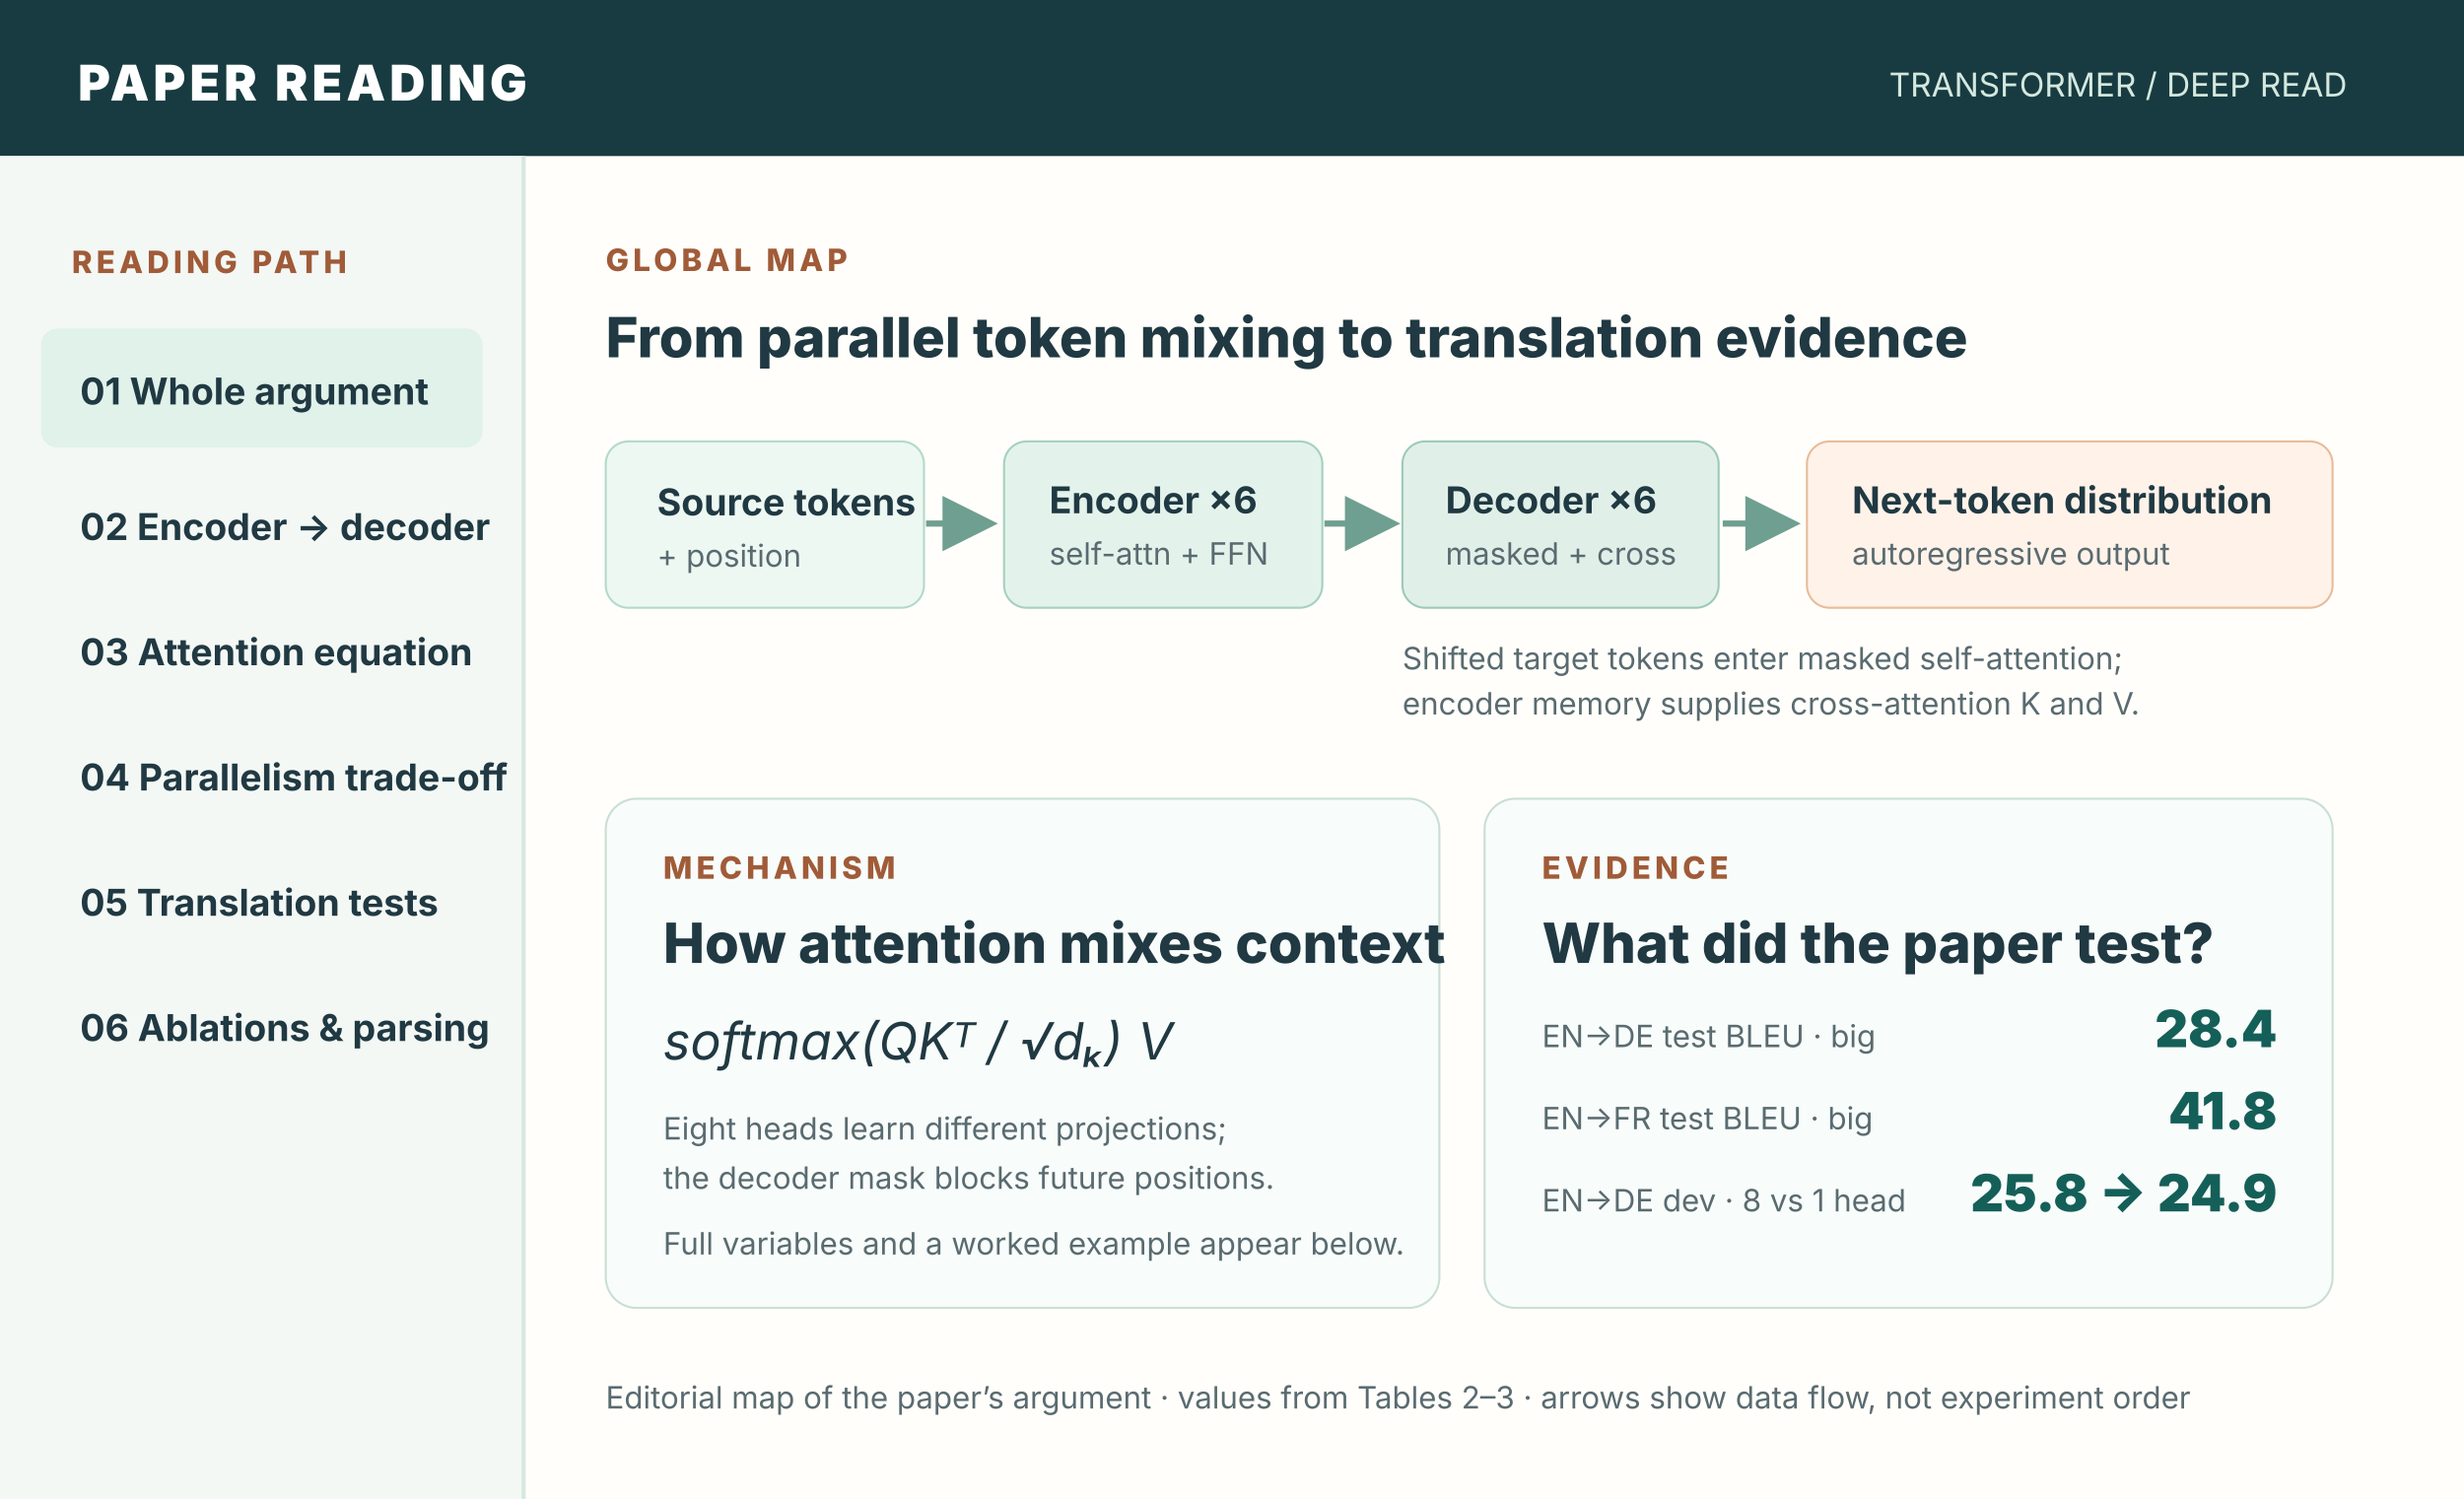
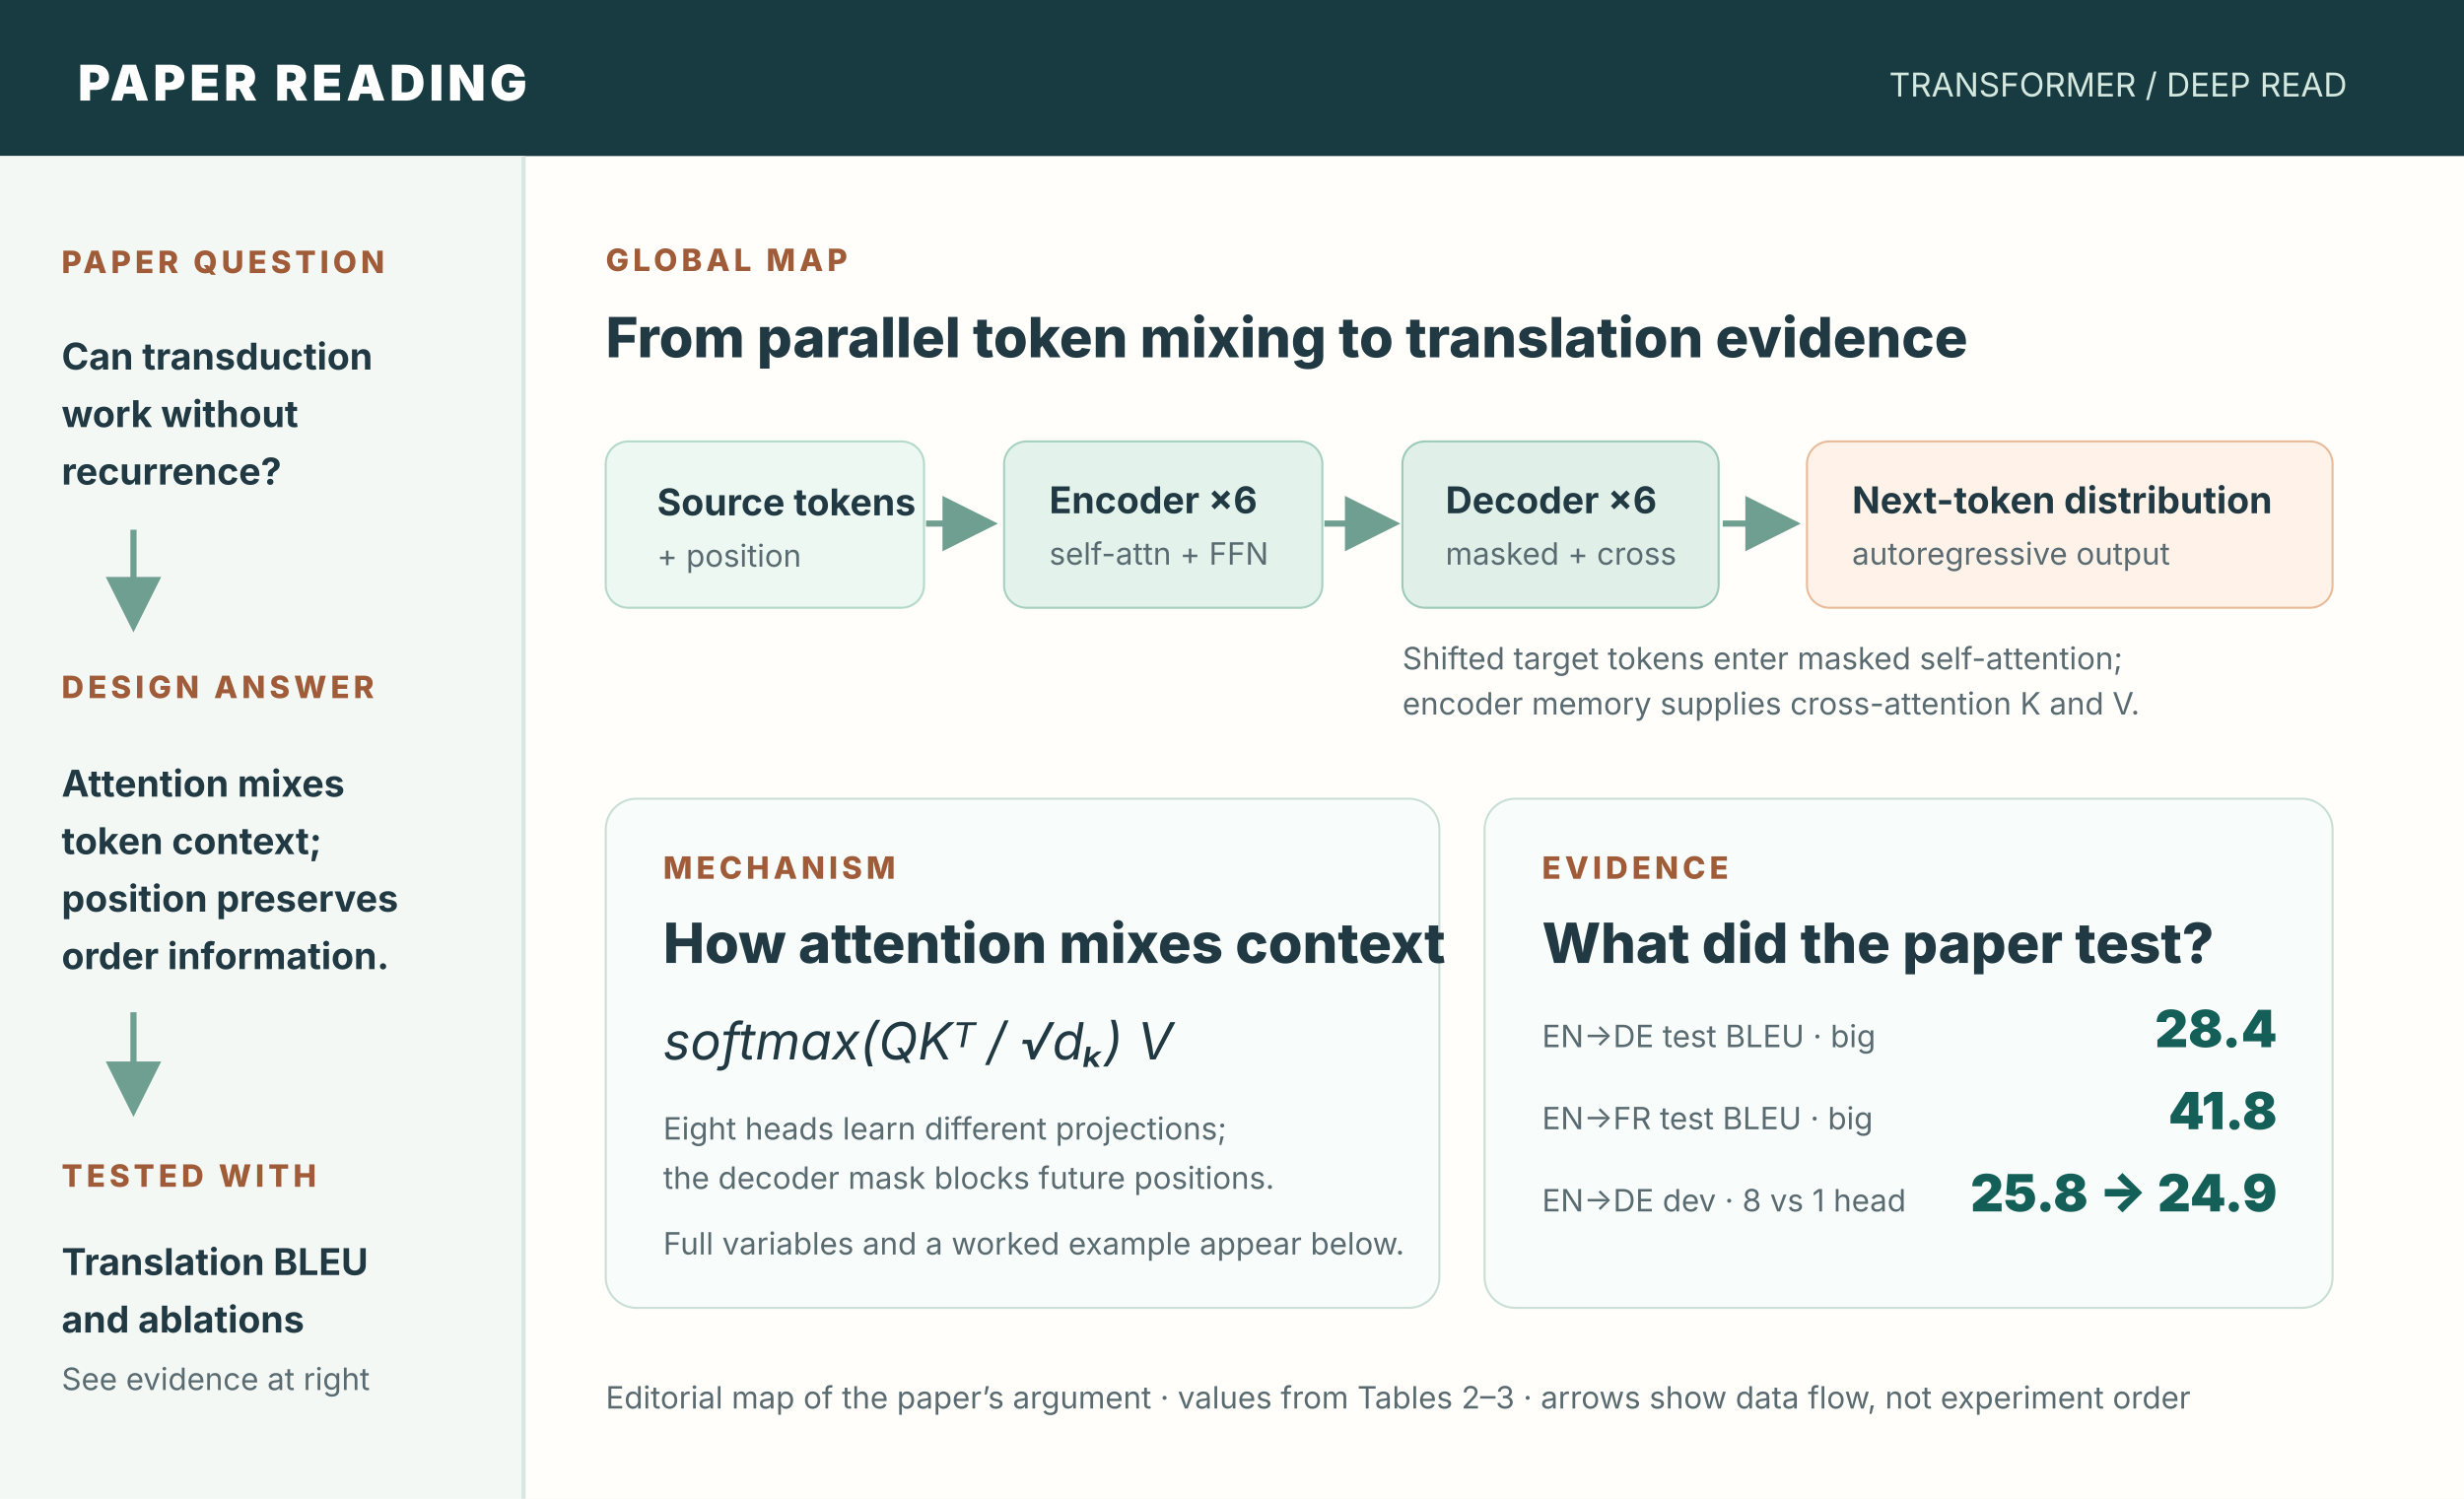
<svg xmlns="http://www.w3.org/2000/svg" width="1200" height="730" viewBox="0 0 1200 730" role="img" aria-labelledby="title desc">
  <defs>
    <style>
    text{font-family:Inter,Arial,sans-serif;fill:#203942}.small{font-size:15px;fill:#596b70}.caps{font-size:15px;font-weight:800;letter-spacing:2px;fill:#a05b38}.label{font-size:18px;font-weight:750}.large{font-size:27px;font-weight:800}.value{font-size:25px;font-weight:850;fill:#155f59}.topword{fill:#fff}.topmeta{fill:#d4e8df}.arrow{stroke:#6f9f91;stroke-width:3;fill:none;marker-end:url(#head)}
  </style>
    <marker id="head" markerWidth="9" markerHeight="9" refX="7" refY="4.5" orient="auto">
      <path d="M0 0L9 4.5L0 9" fill="#6f9f91" />
    </marker>
  </defs>
  <rect width="1200" height="730" fill="#fffefa" />
  <rect width="1200" height="76" fill="#173b40" />
  <text x="38" y="49" class="topword" font-size="24" font-weight="850" letter-spacing="2">PAPER READING</text>
  <text x="920" y="47" class="topmeta" font-size="16">TRANSFORMER / DEEP READ</text>
  <rect x="0" y="76" width="255" height="654" fill="#f3f8f5" />
  <line x1="255" y1="76" x2="255" y2="730" stroke="#d8e7e0" stroke-width="2" />
-   <text x="35" y="133" class="caps">READING PATH</text>
-   <rect x="20" y="160" width="215" height="58" rx="8" fill="#e0f2ea" />
-   <text x="39" y="197" class="label">01  Whole argument</text>
-   <text x="39" y="263" class="label">02  Encoder → decoder</text>
-   <text x="39" y="324" class="label">03  Attention equation</text>
-   <text x="39" y="385" class="label">04  Parallelism trade-off</text>
-   <text x="39" y="446" class="label">05  Translation tests</text>
-   <text x="39" y="507" class="label">06  Ablations &amp; parsing</text>
+   <text x="30" y="133" class="caps">PAPER QUESTION</text>
+   <text x="30" y="180" class="label">Can transduction</text>
+   <text x="30" y="208" class="label">work without</text>
+   <text x="30" y="236" class="label">recurrence?</text>
+   <path d="M65 258V302" class="arrow" />
+   <text x="30" y="340" class="caps">DESIGN ANSWER</text>
+   <text x="30" y="388" class="label">Attention mixes</text>
+   <text x="30" y="416" class="label">token context;</text>
+   <text x="30" y="444" class="label">position preserves</text>
+   <text x="30" y="472" class="label">order information.</text>
+   <path d="M65 493V538" class="arrow" />
+   <text x="30" y="578" class="caps">TESTED WITH</text>
+   <text x="30" y="621" class="label">Translation BLEU</text>
+   <text x="30" y="649" class="label">and ablations</text>
+   <text x="30" y="677" class="small">See evidence at right</text>
  <text x="295" y="132" class="caps">GLOBAL MAP</text>
  <text x="295" y="174" class="large">From parallel token mixing to translation evidence</text>
  <rect x="295" y="215" width="155" height="81" rx="11" fill="#edf8f3" stroke="#b3d9c9" />
  <text x="320" y="251" class="label">Source tokens</text>
  <text x="320" y="276" class="small">+ position</text>
  <path d="M451 255H480" class="arrow" />
  <rect x="489" y="215" width="155" height="81" rx="11" fill="#e3f3ec" stroke="#a6d0bf" />
  <text x="511" y="250" class="label">Encoder ×6</text>
  <text x="511" y="275" class="small">self-attn + FFN</text>
  <path d="M645 255H676" class="arrow" />
  <rect x="683" y="215" width="154" height="81" rx="11" fill="#e0f0e9" stroke="#9ccab7" />
  <text x="704" y="250" class="label">Decoder ×6</text>
  <text x="704" y="275" class="small">masked + cross</text>
  <path d="M839 255H871" class="arrow" />
  <rect x="880" y="215" width="256" height="81" rx="11" fill="#fff2e9" stroke="#e8bb98" />
  <text x="902" y="250" class="label">Next-token distribution</text>
  <text x="902" y="275" class="small">autoregressive output</text>
  <text x="683" y="326" class="small">Shifted target tokens enter masked self-attention;</text>
  <text x="683" y="348" class="small">encoder memory supplies cross-attention K and V.</text>
  <rect x="295" y="389" width="406" height="248" rx="15" fill="#f8fcfa" stroke="#c9ded5" />
  <text x="323" y="428" class="caps">MECHANISM</text>
  <text x="323" y="469" class="large">How attention mixes context</text>
  <text x="323" y="516" font-size="25" font-family="Georgia,serif" font-style="italic">softmax(QKᵀ / √dₖ) V</text>
  <text x="323" y="555" class="small">Eight heads learn different projections;</text>
  <text x="323" y="579" class="small">the decoder mask blocks future positions.</text>
  <text x="323" y="611" class="small">Full variables and a worked example appear below.</text>
  <rect x="723" y="389" width="413" height="248" rx="15" fill="#f8fcfa" stroke="#c9ded5" />
  <text x="751" y="428" class="caps">EVIDENCE</text>
  <text x="751" y="469" class="large">What did the paper test?</text>
  <text x="751" y="510" class="small">EN→DE test BLEU · big</text>
  <text x="1109" y="510" text-anchor="end" class="value">28.4</text>
  <text x="751" y="550" class="small">EN→FR test BLEU · big</text>
  <text x="1109" y="550" text-anchor="end" class="value">41.8</text>
  <text x="751" y="590" class="small">EN→DE dev · 8 vs 1 head</text>
  <text x="1109" y="590" text-anchor="end" class="value">25.8 → 24.9</text>
  <text x="295" y="686" class="small">Editorial map of the paper’s argument · values from Tables 2–3 · arrows show data flow, not experiment order</text>
</svg>
